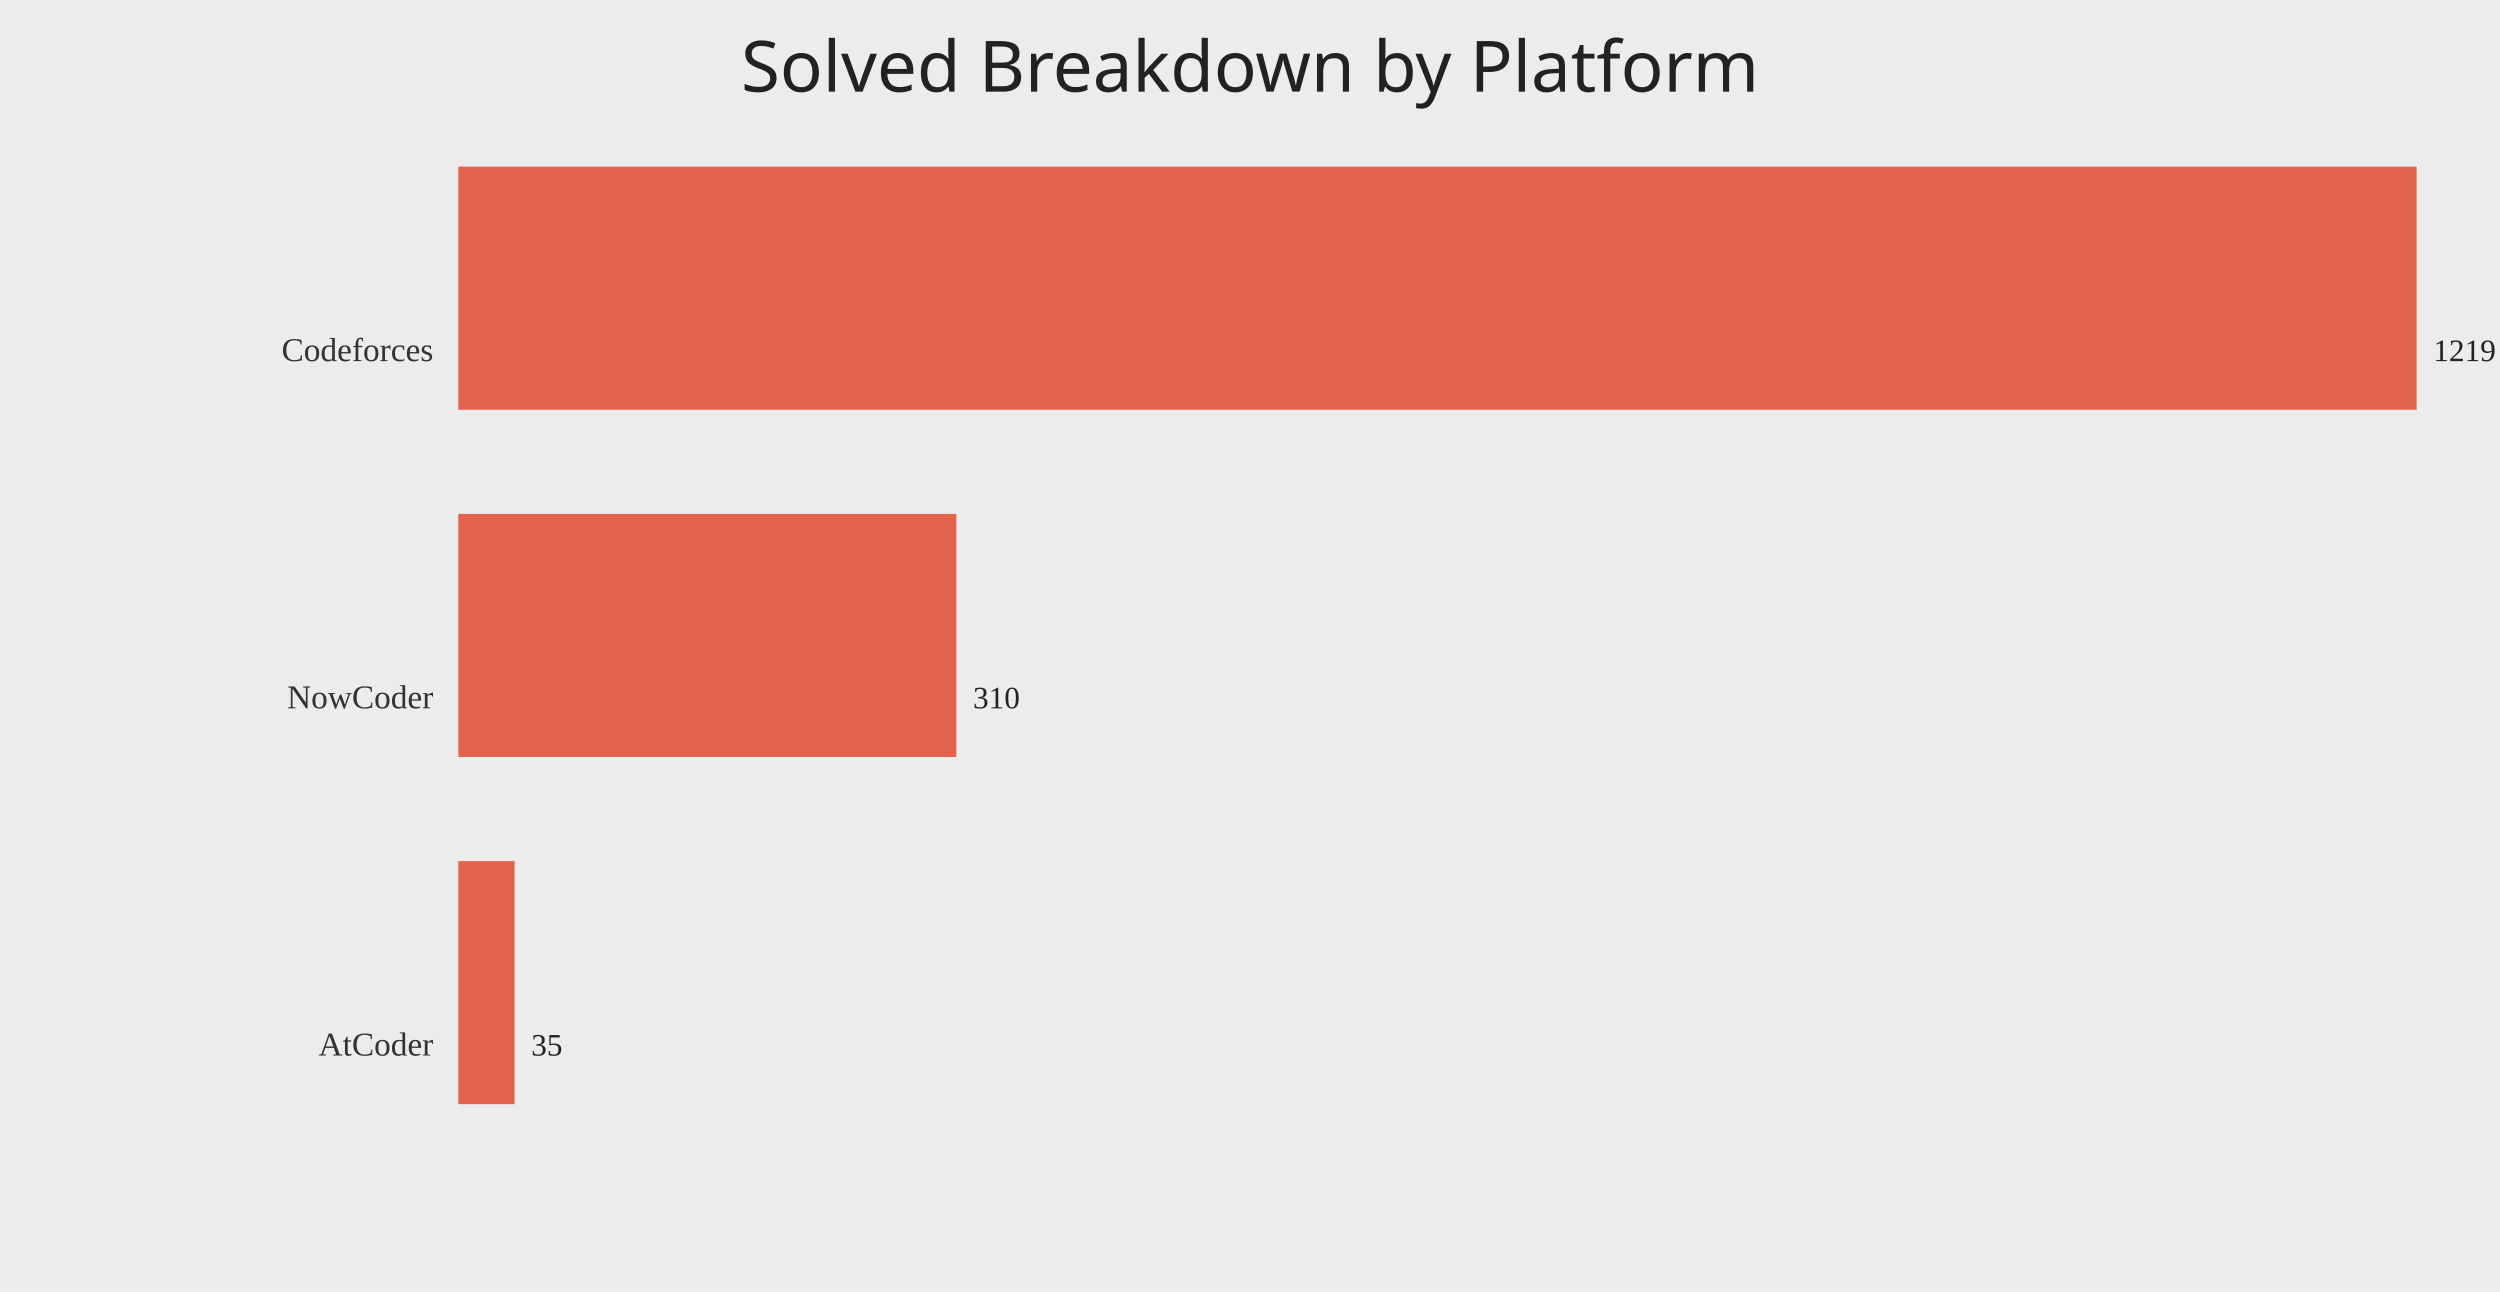
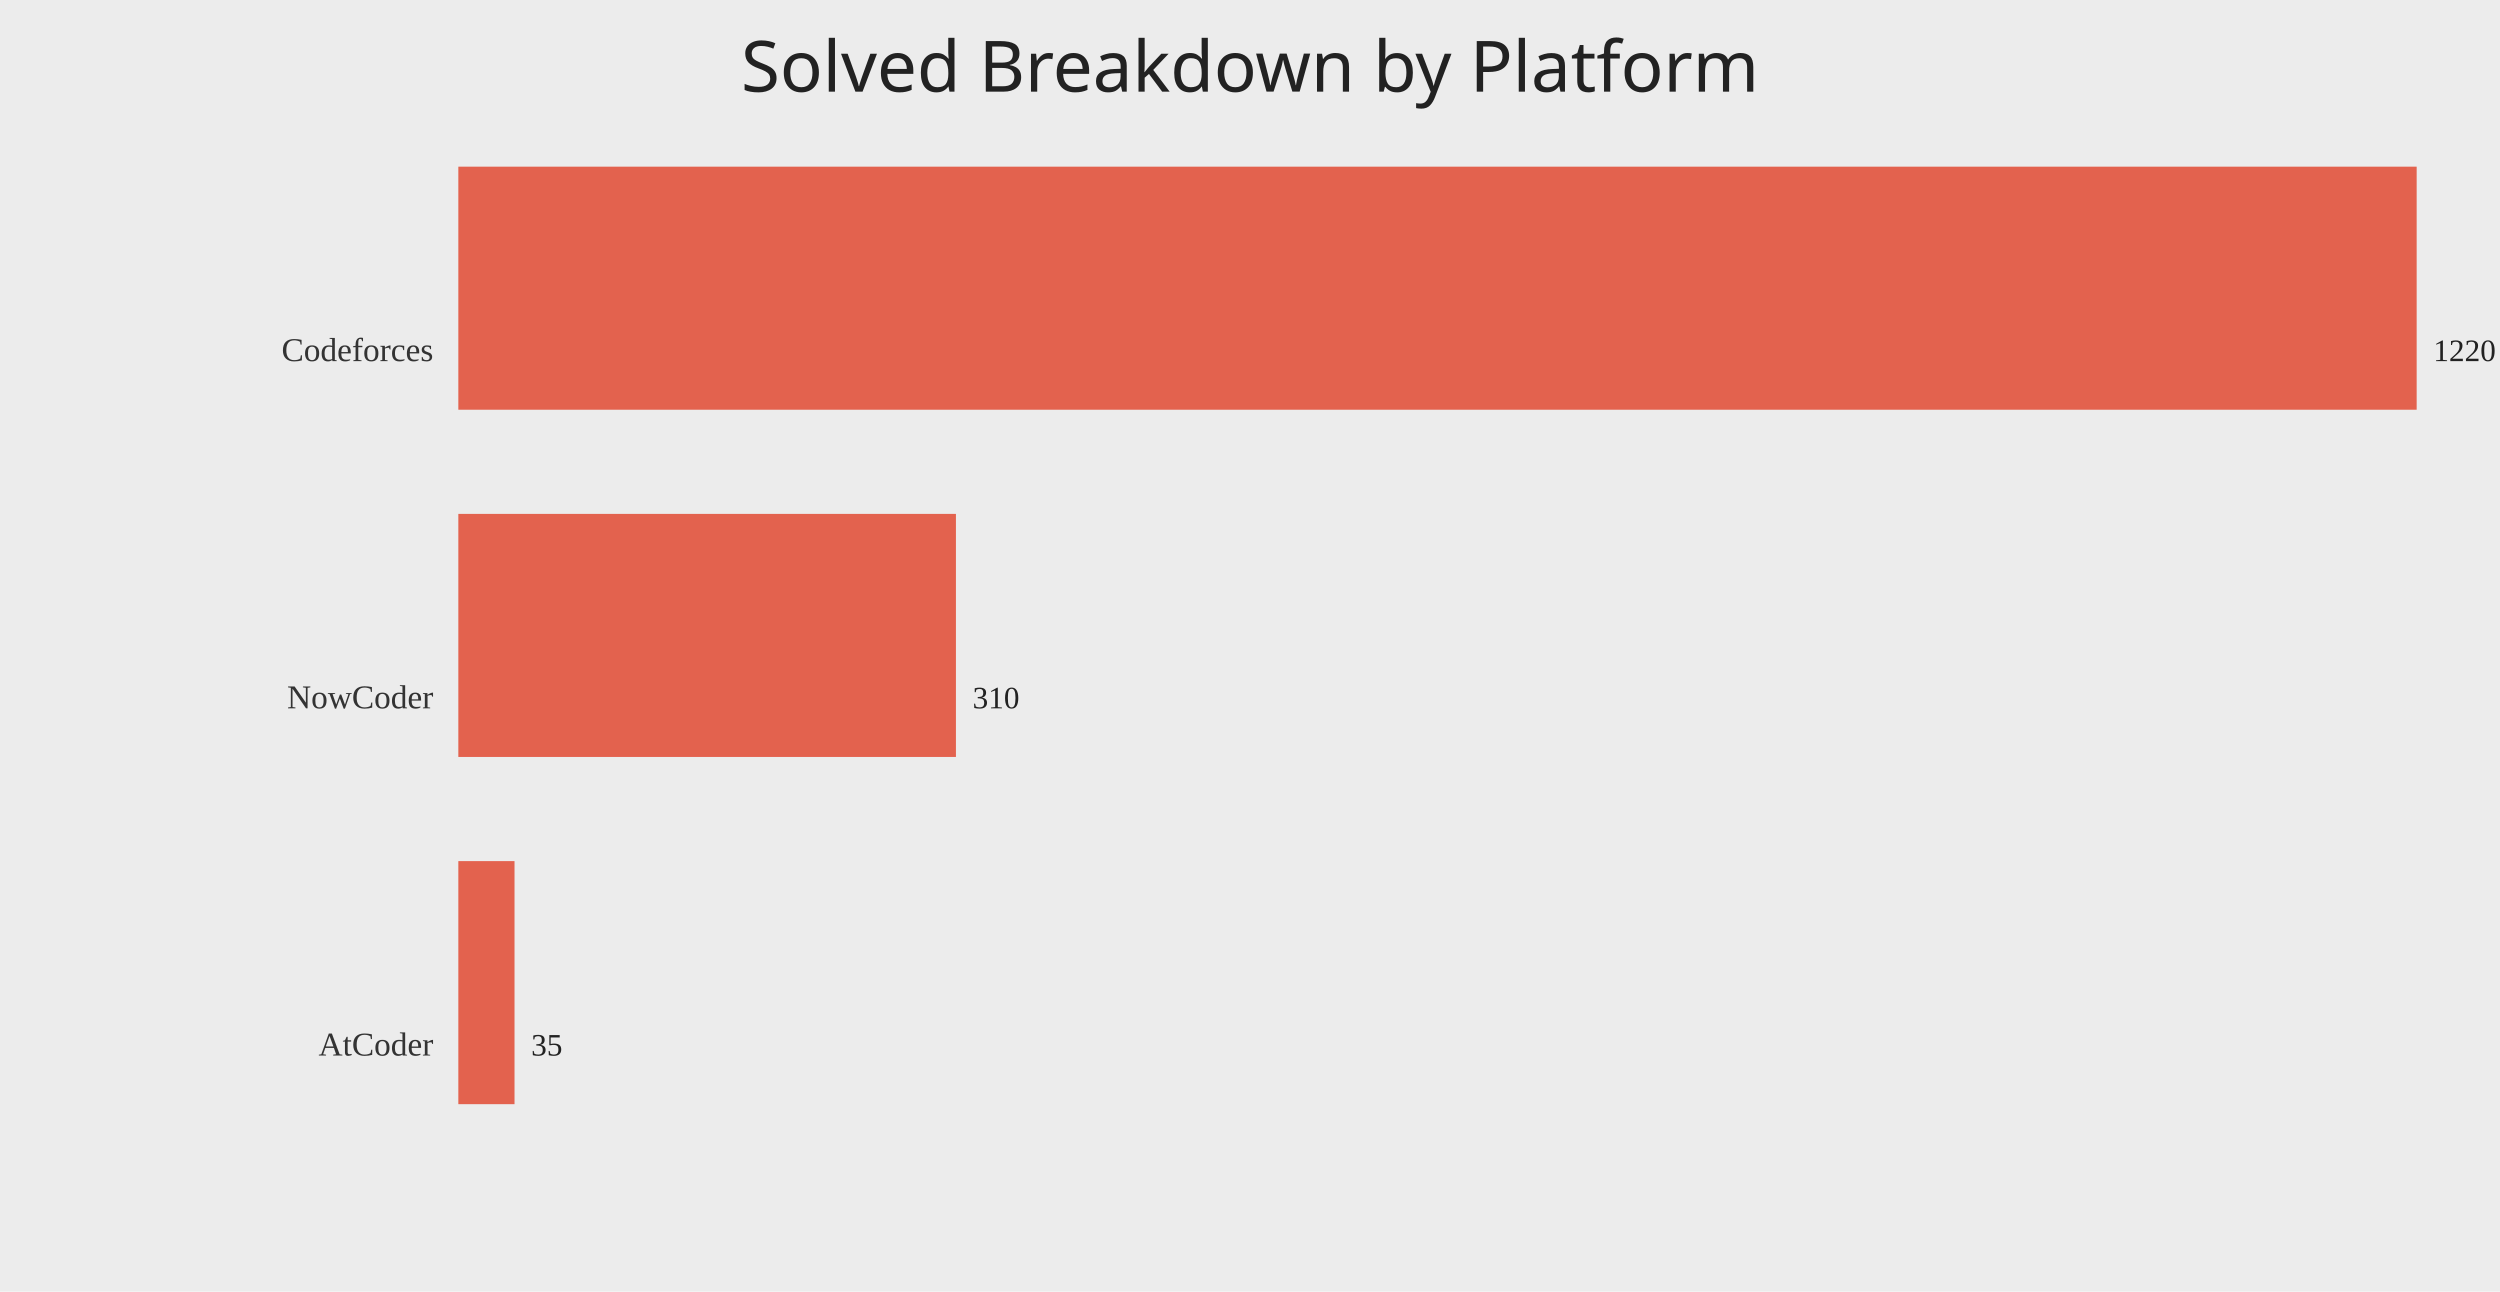
<svg xmlns="http://www.w3.org/2000/svg" width="1200" height="620">
  <rect width="100%" height="100%" fill="#ececec" />
  <text x="50%" y="44" text-anchor="middle" fill="#222" font-size="34" font-family="Comic Sans MS, Segoe UI">Solved Breakdown by Platform</text>
  <text x="208" y="173.33" text-anchor="end" fill="#333" font-size="16">Codeforces</text>
  <rect x="220" y="80.00" width="940.00" height="116.67" fill="#e24a33" opacity="0.85" />
-   <text x="1168.00" y="173.33" fill="#222" font-size="15">1219</text>
+   <text x="1168.00" y="173.33" fill="#222" font-size="15">1220</text>
  <text x="208" y="340.00" text-anchor="end" fill="#333" font-size="16">NowCoder</text>
-   <rect x="220" y="246.67" width="239.05" height="116.67" fill="#e24a33" opacity="0.85" />
-   <text x="467.05" y="340.00" fill="#222" font-size="15">310</text>
+   <rect x="220" y="246.67" width="238.85" height="116.67" fill="#e24a33" opacity="0.85" />
+   <text x="466.85" y="340.00" fill="#222" font-size="15">310</text>
  <text x="208" y="506.67" text-anchor="end" fill="#333" font-size="16">AtCoder</text>
-   <rect x="220" y="413.33" width="26.99" height="116.67" fill="#e24a33" opacity="0.85" />
-   <text x="254.99" y="506.67" fill="#222" font-size="15">35</text>
+   <rect x="220" y="413.33" width="26.97" height="116.67" fill="#e24a33" opacity="0.85" />
+   <text x="254.97" y="506.67" fill="#222" font-size="15">35</text>
</svg>
